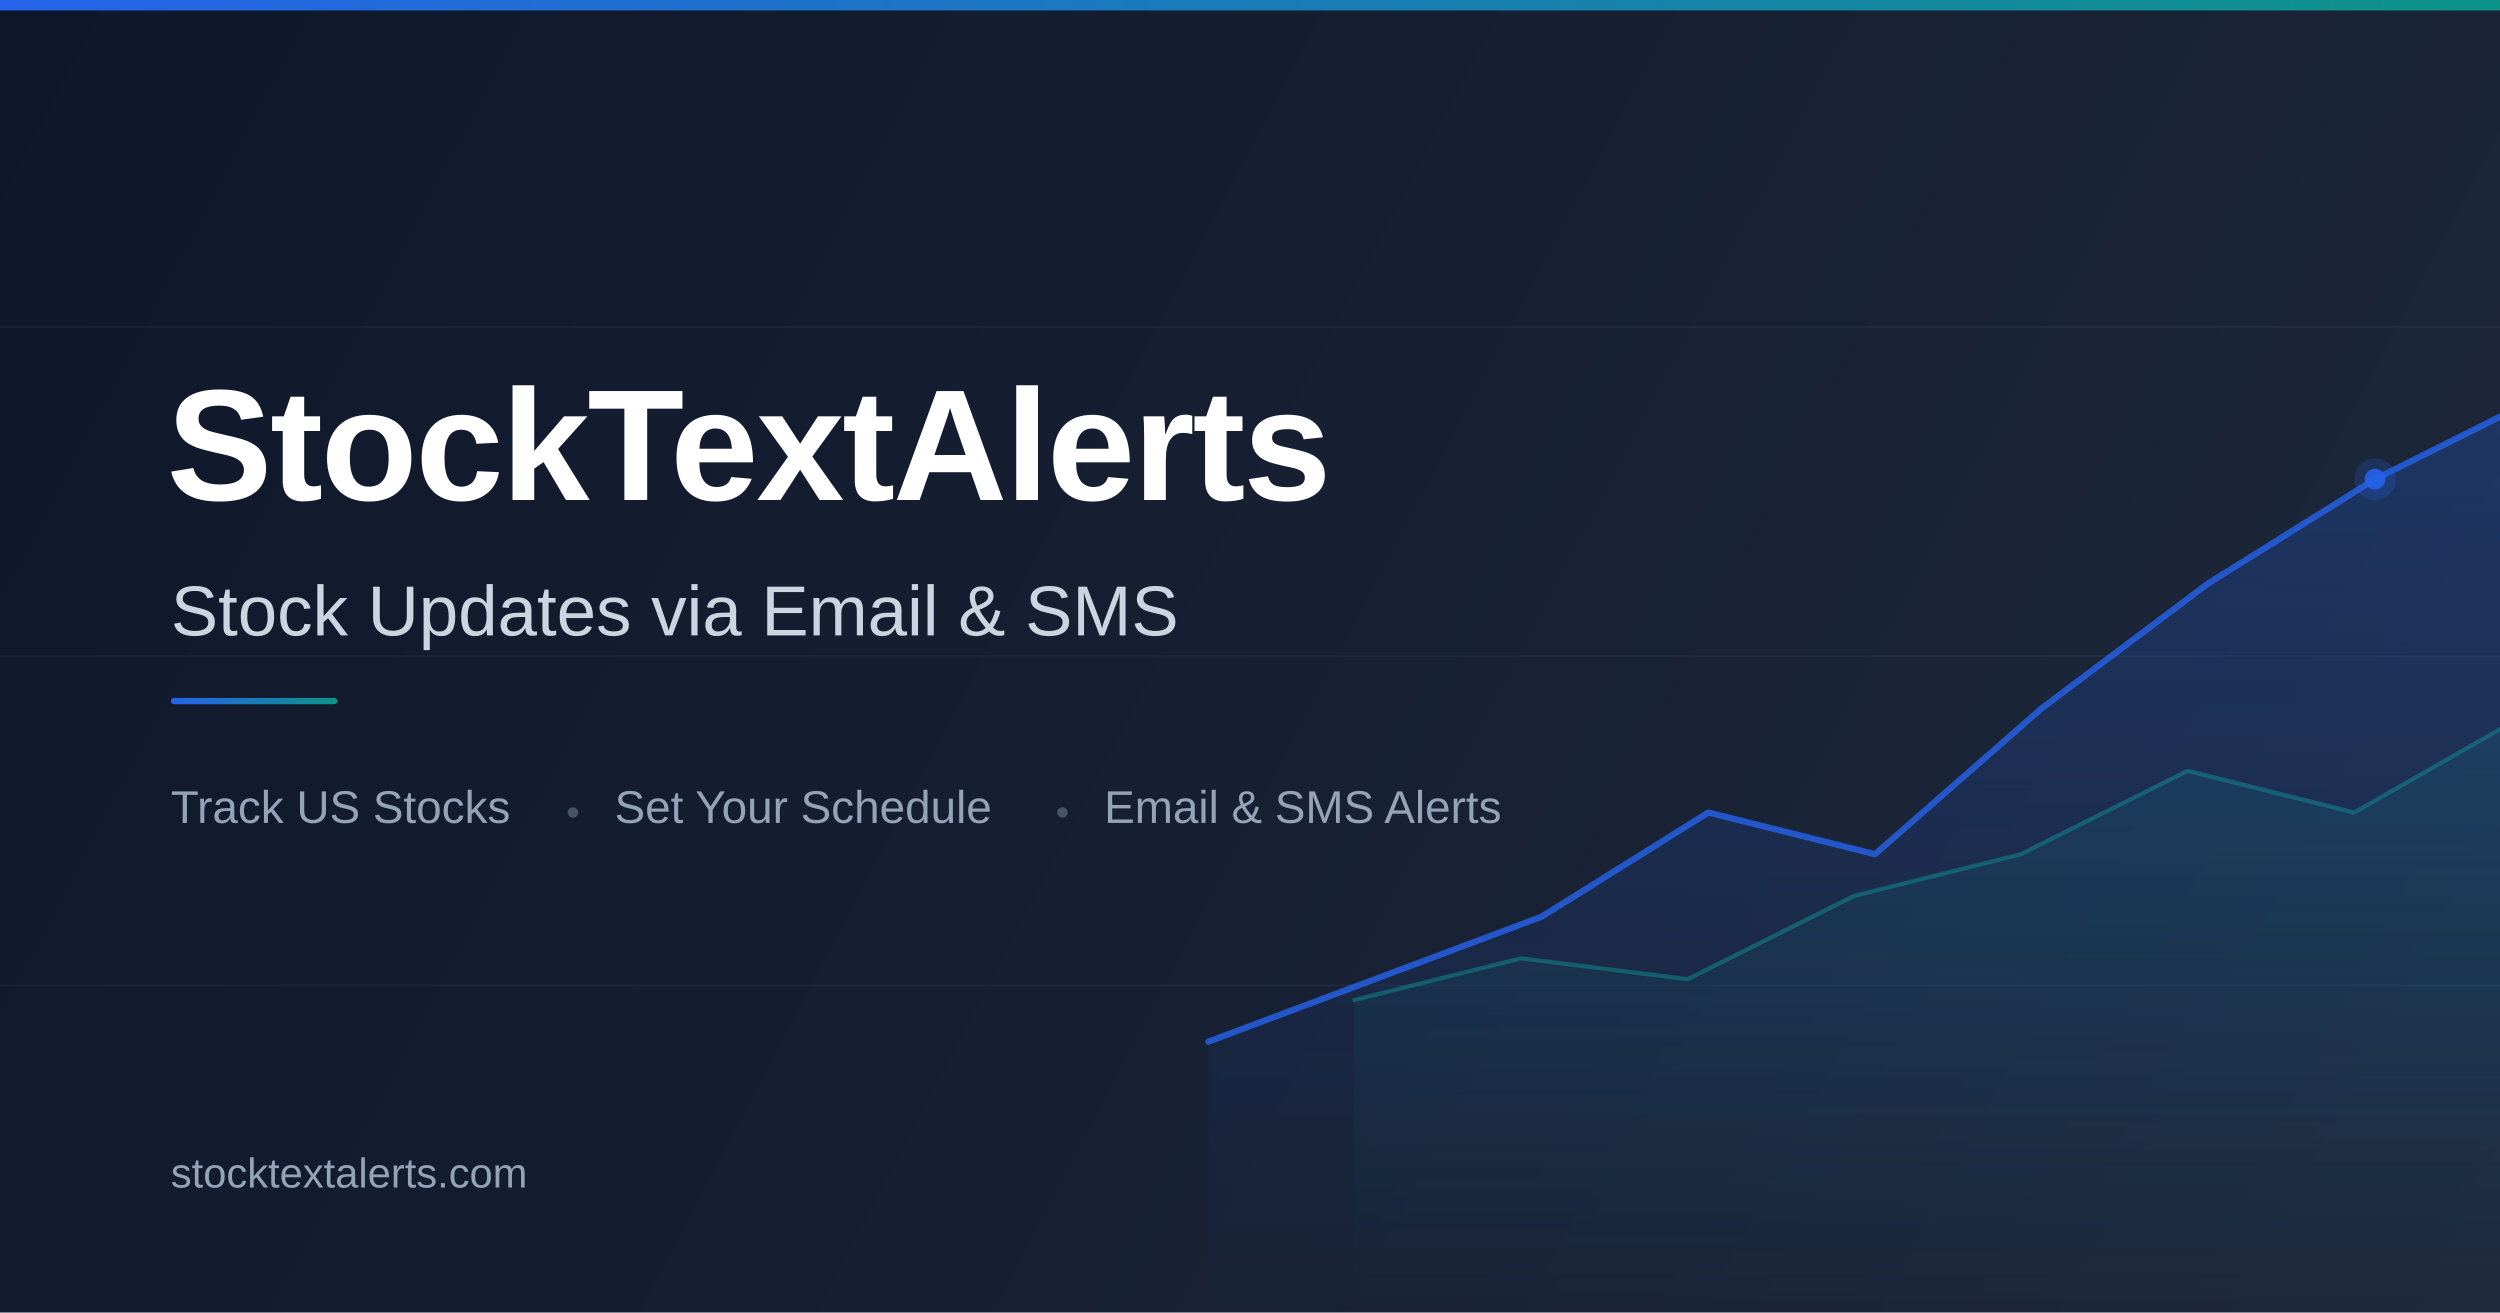
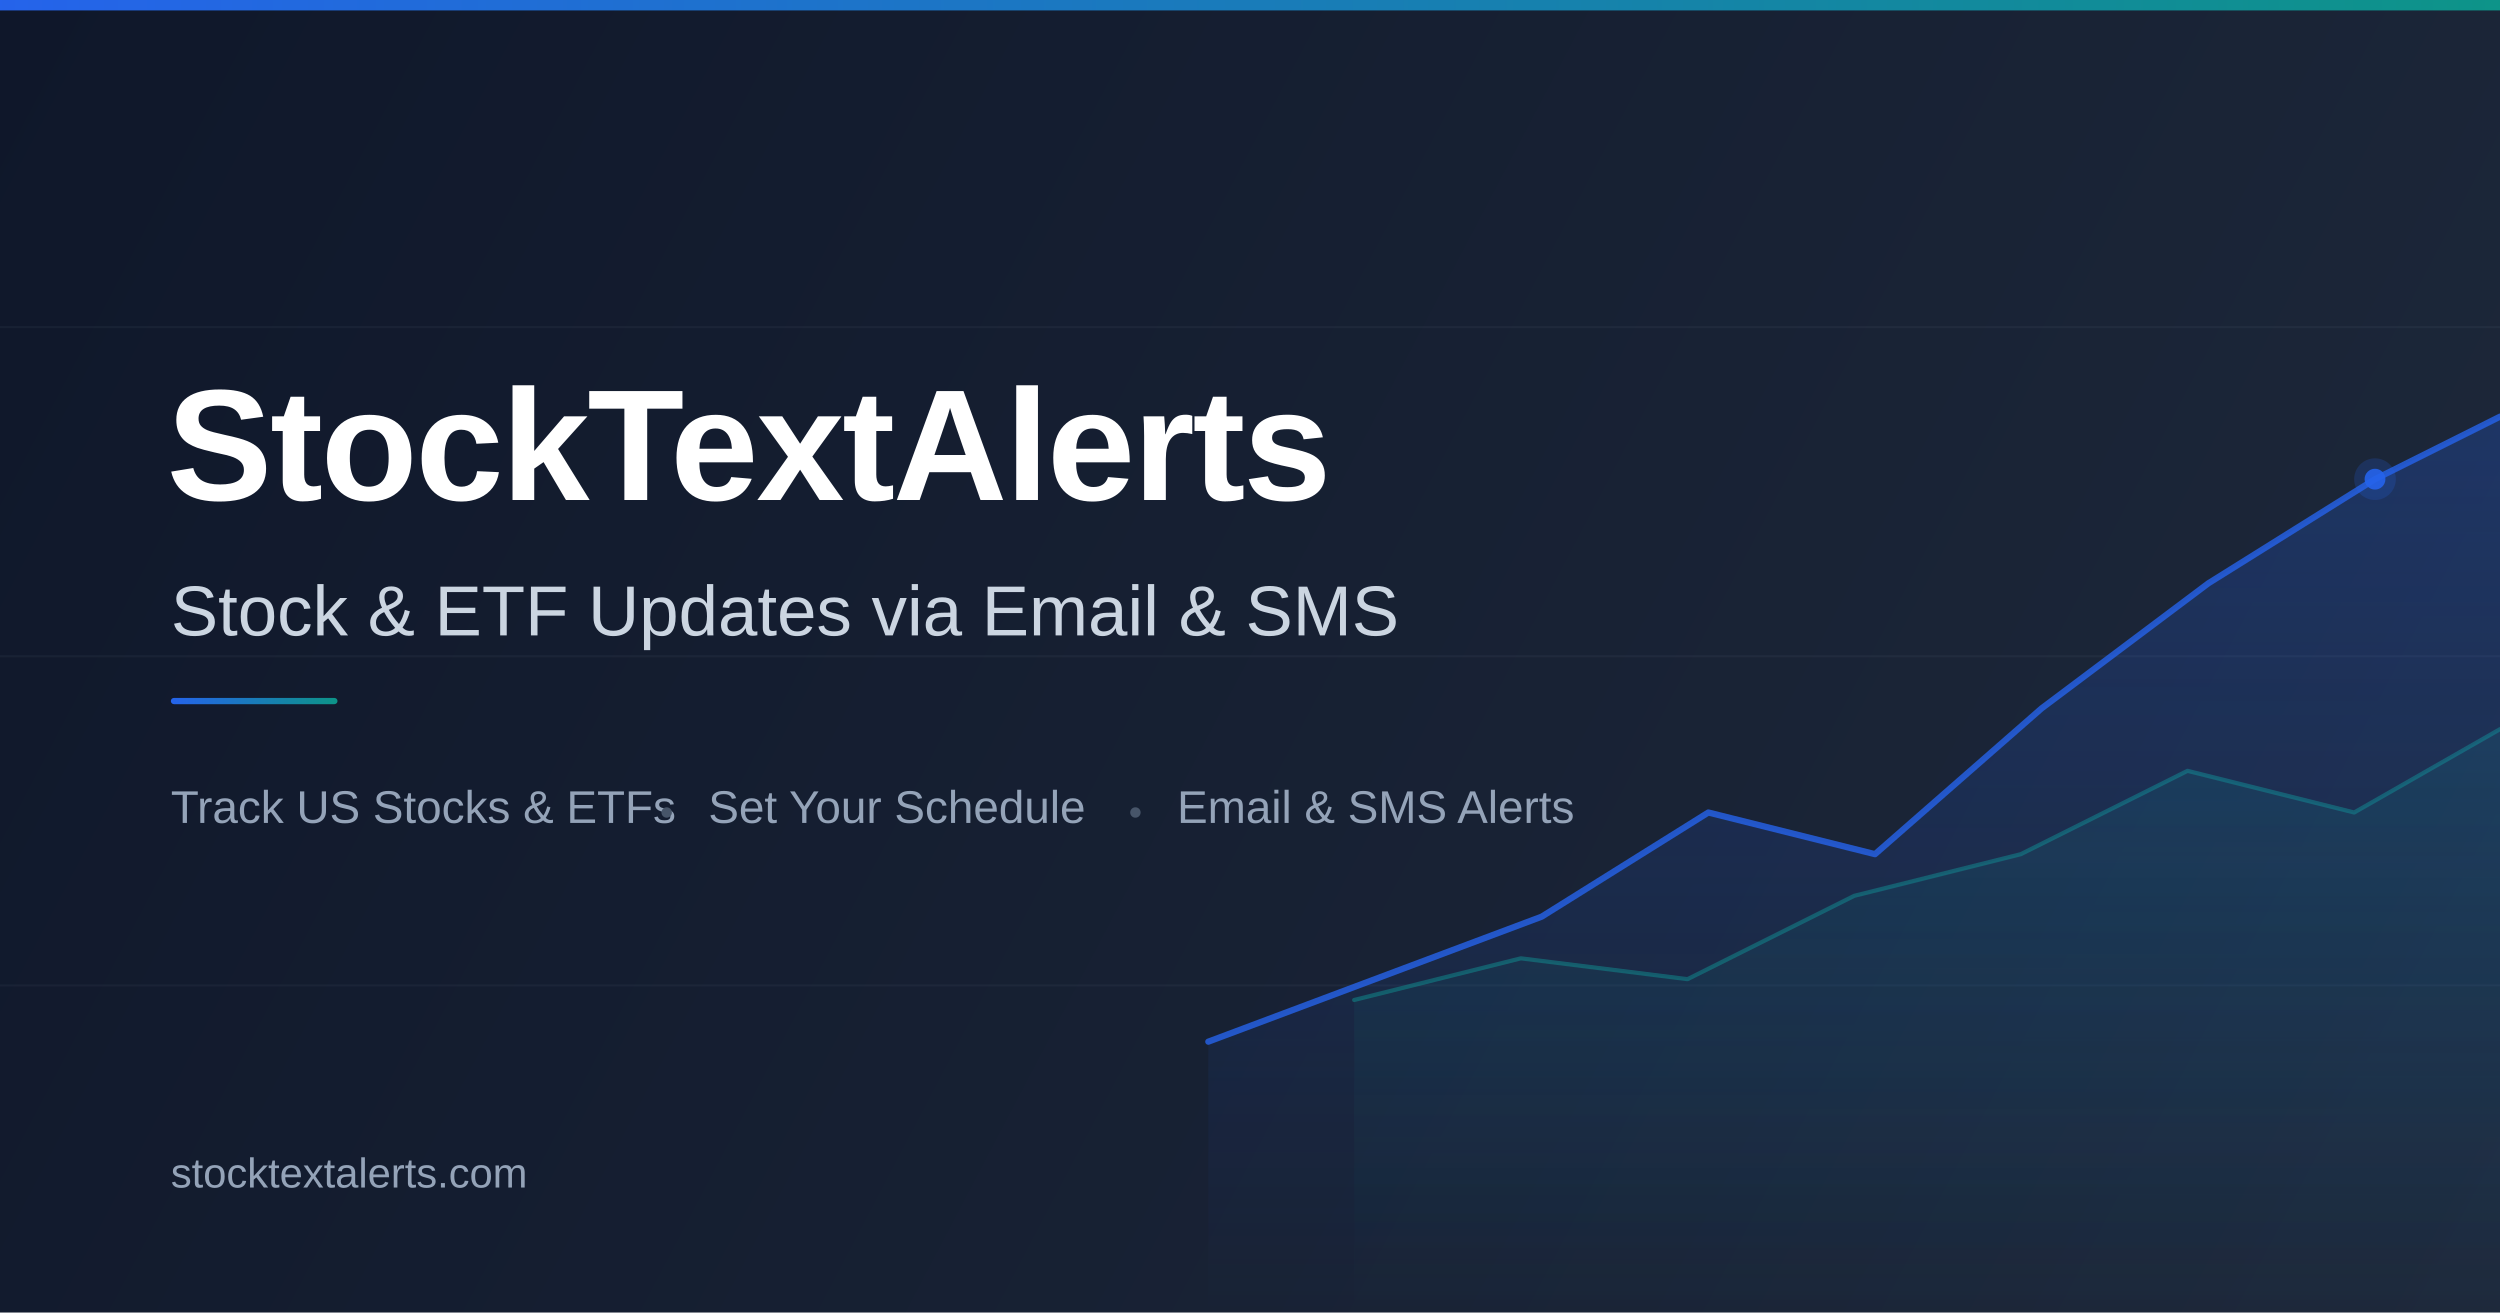
<svg xmlns="http://www.w3.org/2000/svg" width="1200" height="630">
  <defs>
    <linearGradient id="bg-grad" x1="0" y1="0" x2="1200" y2="630" gradientUnits="userSpaceOnUse">
      <stop offset="0%" stop-color="#0F172A" />
      <stop offset="100%" stop-color="#1E293B" />
    </linearGradient>
    <linearGradient id="accent-grad" x1="0%" y1="0%" x2="100%" y2="0%">
      <stop offset="0%" stop-color="#2563EB" />
      <stop offset="100%" stop-color="#0D9488" />
    </linearGradient>
    <linearGradient id="chart-fill" x1="0%" y1="0%" x2="0%" y2="100%">
      <stop offset="0%" stop-color="#2563EB" stop-opacity="0.25" />
      <stop offset="100%" stop-color="#2563EB" stop-opacity="0" />
    </linearGradient>
    <linearGradient id="chart-fill-2" x1="0%" y1="0%" x2="0%" y2="100%">
      <stop offset="0%" stop-color="#0D9488" stop-opacity="0.15" />
      <stop offset="100%" stop-color="#0D9488" stop-opacity="0" />
    </linearGradient>
  </defs>
  <rect width="1200" height="630" fill="url(#bg-grad)" />
  <rect width="1200" height="5" fill="url(#accent-grad)" />
  <g opacity="0.06" stroke="#94A3B8" stroke-width="1">
    <line x1="0" y1="157" x2="1200" y2="157" />
    <line x1="0" y1="315" x2="1200" y2="315" />
    <line x1="0" y1="473" x2="1200" y2="473" />
  </g>
  <path d="M650,480 L730,460 L810,470 L890,430 L970,410 L1050,370 L1130,390 L1200,350 L1200,630 L650,630 Z" fill="url(#chart-fill-2)" />
  <path d="M650,480 L730,460 L810,470 L890,430 L970,410 L1050,370 L1130,390 L1200,350" fill="none" stroke="#0D9488" stroke-width="2" stroke-linecap="round" stroke-linejoin="round" opacity="0.5" />
  <path d="M580,500 L660,470 L740,440 L820,390 L900,410 L980,340 L1060,280 L1140,230 L1200,200 L1200,630 L580,630 Z" fill="url(#chart-fill)" />
  <path d="M580,500 L660,470 L740,440 L820,390 L900,410 L980,340 L1060,280 L1140,230 L1200,200" fill="none" stroke="#2563EB" stroke-width="3" stroke-linecap="round" stroke-linejoin="round" opacity="0.8" />
  <circle cx="1140" cy="230" r="5" fill="#2563EB" opacity="0.9" />
  <circle cx="1140" cy="230" r="10" fill="#2563EB" opacity="0.2" />
  <text x="80" y="240" font-family="'Helvetica Neue', 'Arial', sans-serif" font-size="76" font-weight="700" fill="#FFFFFF" letter-spacing="-1">StockTextAlerts</text>
-   <text x="82" y="305" font-family="'Helvetica Neue', 'Arial', sans-serif" font-size="34" font-weight="400" fill="#CBD5E1">Stock Updates via Email &amp; SMS</text>
+   <text x="82" y="305" font-family="'Helvetica Neue', 'Arial', sans-serif" font-size="34" font-weight="400" fill="#CBD5E1">Stock &amp; ETF Updates via Email &amp; SMS</text>
  <rect x="82" y="335" width="80" height="3" rx="1.5" fill="url(#accent-grad)" />
-   <text x="82" y="395" font-family="'Helvetica Neue', 'Arial', sans-serif" font-size="22" font-weight="500" fill="#94A3B8">Track US Stocks</text>
-   <circle cx="275" cy="390" r="2.5" fill="#475569" />
-   <text x="295" y="395" font-family="'Helvetica Neue', 'Arial', sans-serif" font-size="22" font-weight="500" fill="#94A3B8">Set Your Schedule</text>
-   <circle cx="510" cy="390" r="2.5" fill="#475569" />
-   <text x="530" y="395" font-family="'Helvetica Neue', 'Arial', sans-serif" font-size="22" font-weight="500" fill="#94A3B8">Email &amp; SMS Alerts</text>
+   <text x="82" y="395" font-family="'Helvetica Neue', 'Arial', sans-serif" font-size="22" font-weight="500" fill="#94A3B8">Track US Stocks &amp; ETFs</text>
+   <circle cx="320" cy="390" r="2.5" fill="#475569" />
+   <text x="340" y="395" font-family="'Helvetica Neue', 'Arial', sans-serif" font-size="22" font-weight="500" fill="#94A3B8">Set Your Schedule</text>
+   <circle cx="545" cy="390" r="2.5" fill="#475569" />
+   <text x="565" y="395" font-family="'Helvetica Neue', 'Arial', sans-serif" font-size="22" font-weight="500" fill="#94A3B8">Email &amp; SMS Alerts</text>
  <text x="82" y="570" font-family="'Helvetica Neue', 'Arial', sans-serif" font-size="20" font-weight="400" fill="#94A3B8">stocktextalerts.com</text>
</svg>
